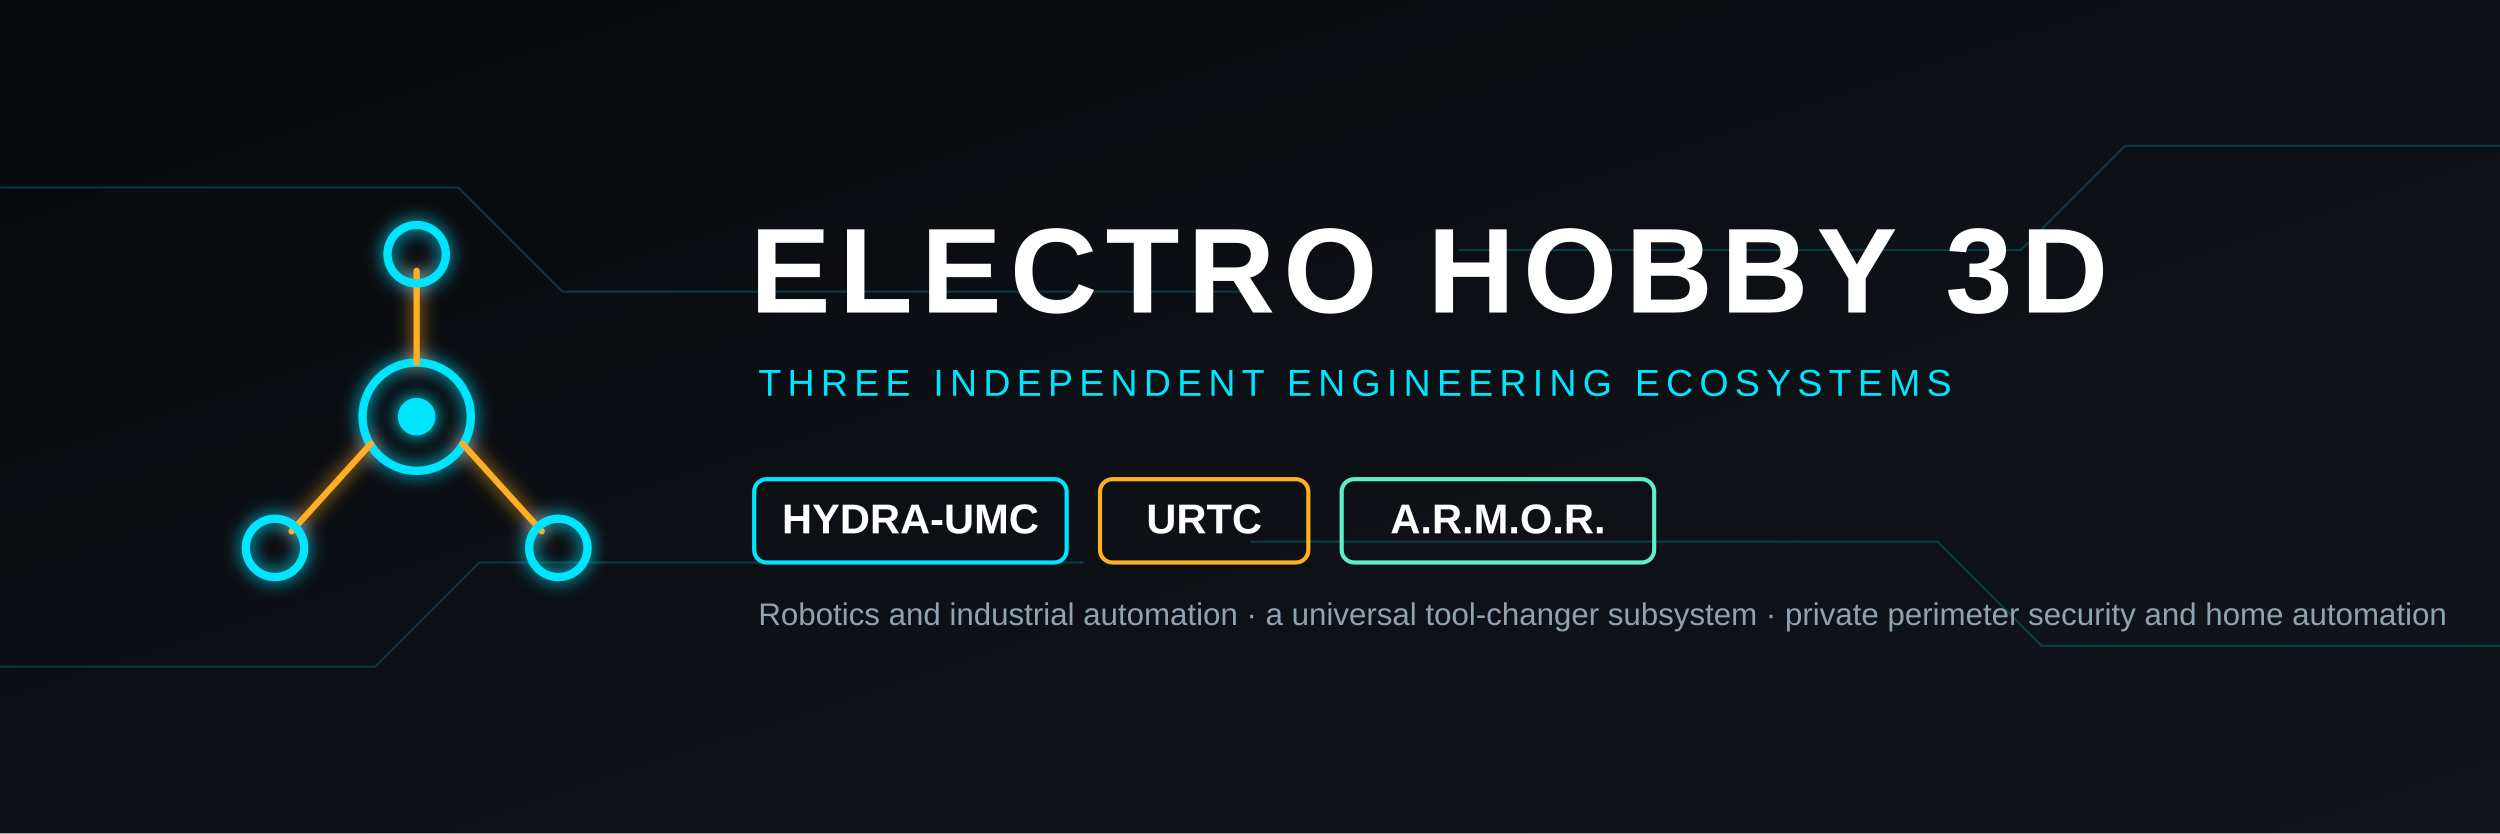
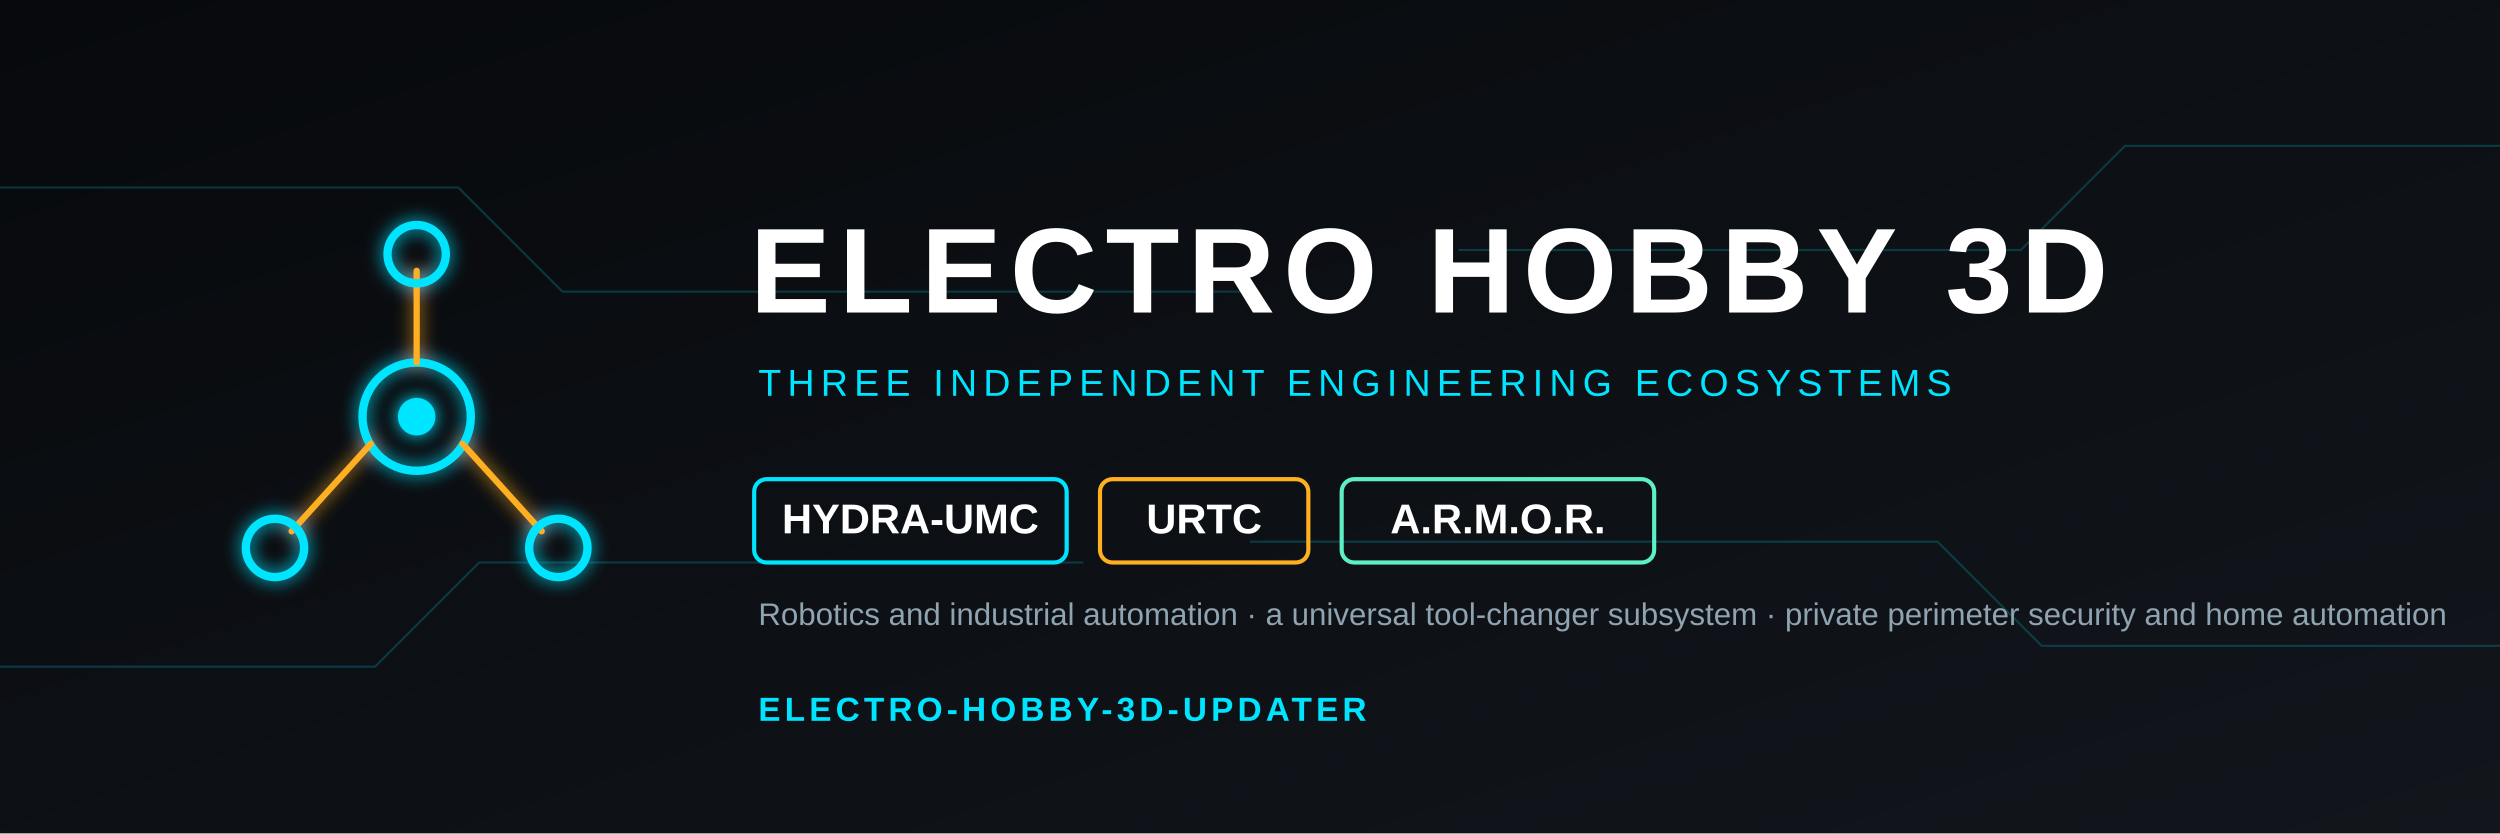
<svg xmlns="http://www.w3.org/2000/svg" width="1200" height="400" viewBox="0 0 1200 400" role="img" aria-labelledby="title desc">
  <defs>
    <linearGradient id="bgGrad" x1="0%" y1="0%" x2="100%" y2="100%">
      <stop offset="0%" stop-color="#07090C" />
      <stop offset="100%" stop-color="#12161C" />
    </linearGradient>
    <filter id="glow">
      <feGaussianBlur stdDeviation="4" result="b" />
      <feMerge>
        <feMergeNode in="b" />
        <feMergeNode in="SourceGraphic" />
      </feMerge>
    </filter>
  </defs>
  <rect width="1200" height="400" fill="url(#bgGrad)" />
  <g fill="none" stroke="#00E5FF" stroke-width="1" opacity="0.2">
    <path d="M0 90H220L270 140H600" />
    <path d="M1200 310H980L930 260H600" />
    <path d="M0 320H180L230 270H520" />
    <path d="M1200 70H1020L970 120H700" />
  </g>
  <g transform="translate(200,200)" filter="url(#glow)" stroke="#00E5FF" stroke-width="4" fill="none" stroke-linecap="round" stroke-linejoin="round">
    <circle r="26" />
    <circle r="9" fill="#00E5FF" stroke="none" />
    <g stroke="#FFB020" stroke-width="3">
      <path d="M0,-26 V-70" />
      <path d="M-22,13 L-60,55" />
      <path d="M22,13 L60,55" />
    </g>
    <circle cy="-78" r="14" />
    <circle cx="-68" cy="63" r="14" />
    <circle cx="68" cy="63" r="14" />
  </g>
  <text x="360" y="150" font-family="Arial, sans-serif" font-size="58" font-weight="bold" fill="#FFFFFF" letter-spacing="4">ELECTRO HOBBY 3D</text>
  <text x="364" y="190" font-family="Arial, sans-serif" font-size="18" fill="#00E5FF" letter-spacing="3">THREE INDEPENDENT ENGINEERING ECOSYSTEMS</text>
  <g font-family="Arial, sans-serif" font-size="20" font-weight="bold">
    <rect x="362" y="230" width="150" height="40" rx="6" fill="none" stroke="#00E5FF" stroke-width="2" />
    <text x="437" y="256" fill="#FFFFFF" text-anchor="middle">HYDRA-UMC</text>
    <rect x="528" y="230" width="100" height="40" rx="6" fill="none" stroke="#FFB020" stroke-width="2" />
    <text x="578" y="256" fill="#FFFFFF" text-anchor="middle">URTC</text>
    <rect x="644" y="230" width="150" height="40" rx="6" fill="none" stroke="#5DF0C4" stroke-width="2" />
    <text x="719" y="256" fill="#FFFFFF" text-anchor="middle">A.R.M.O.R.</text>
  </g>
  <text x="364" y="300" font-family="Arial, sans-serif" font-size="15" fill="#8FA3B0">Robotics and industrial automation · a universal tool-changer subsystem · private perimeter security and home automation</text>
+   <text x="364" y="346" font-family="Arial, sans-serif" font-size="16" font-weight="bold" fill="#00E5FF" letter-spacing="2">ELECTRO-HOBBY-3D-UPDATER</text>
</svg>
